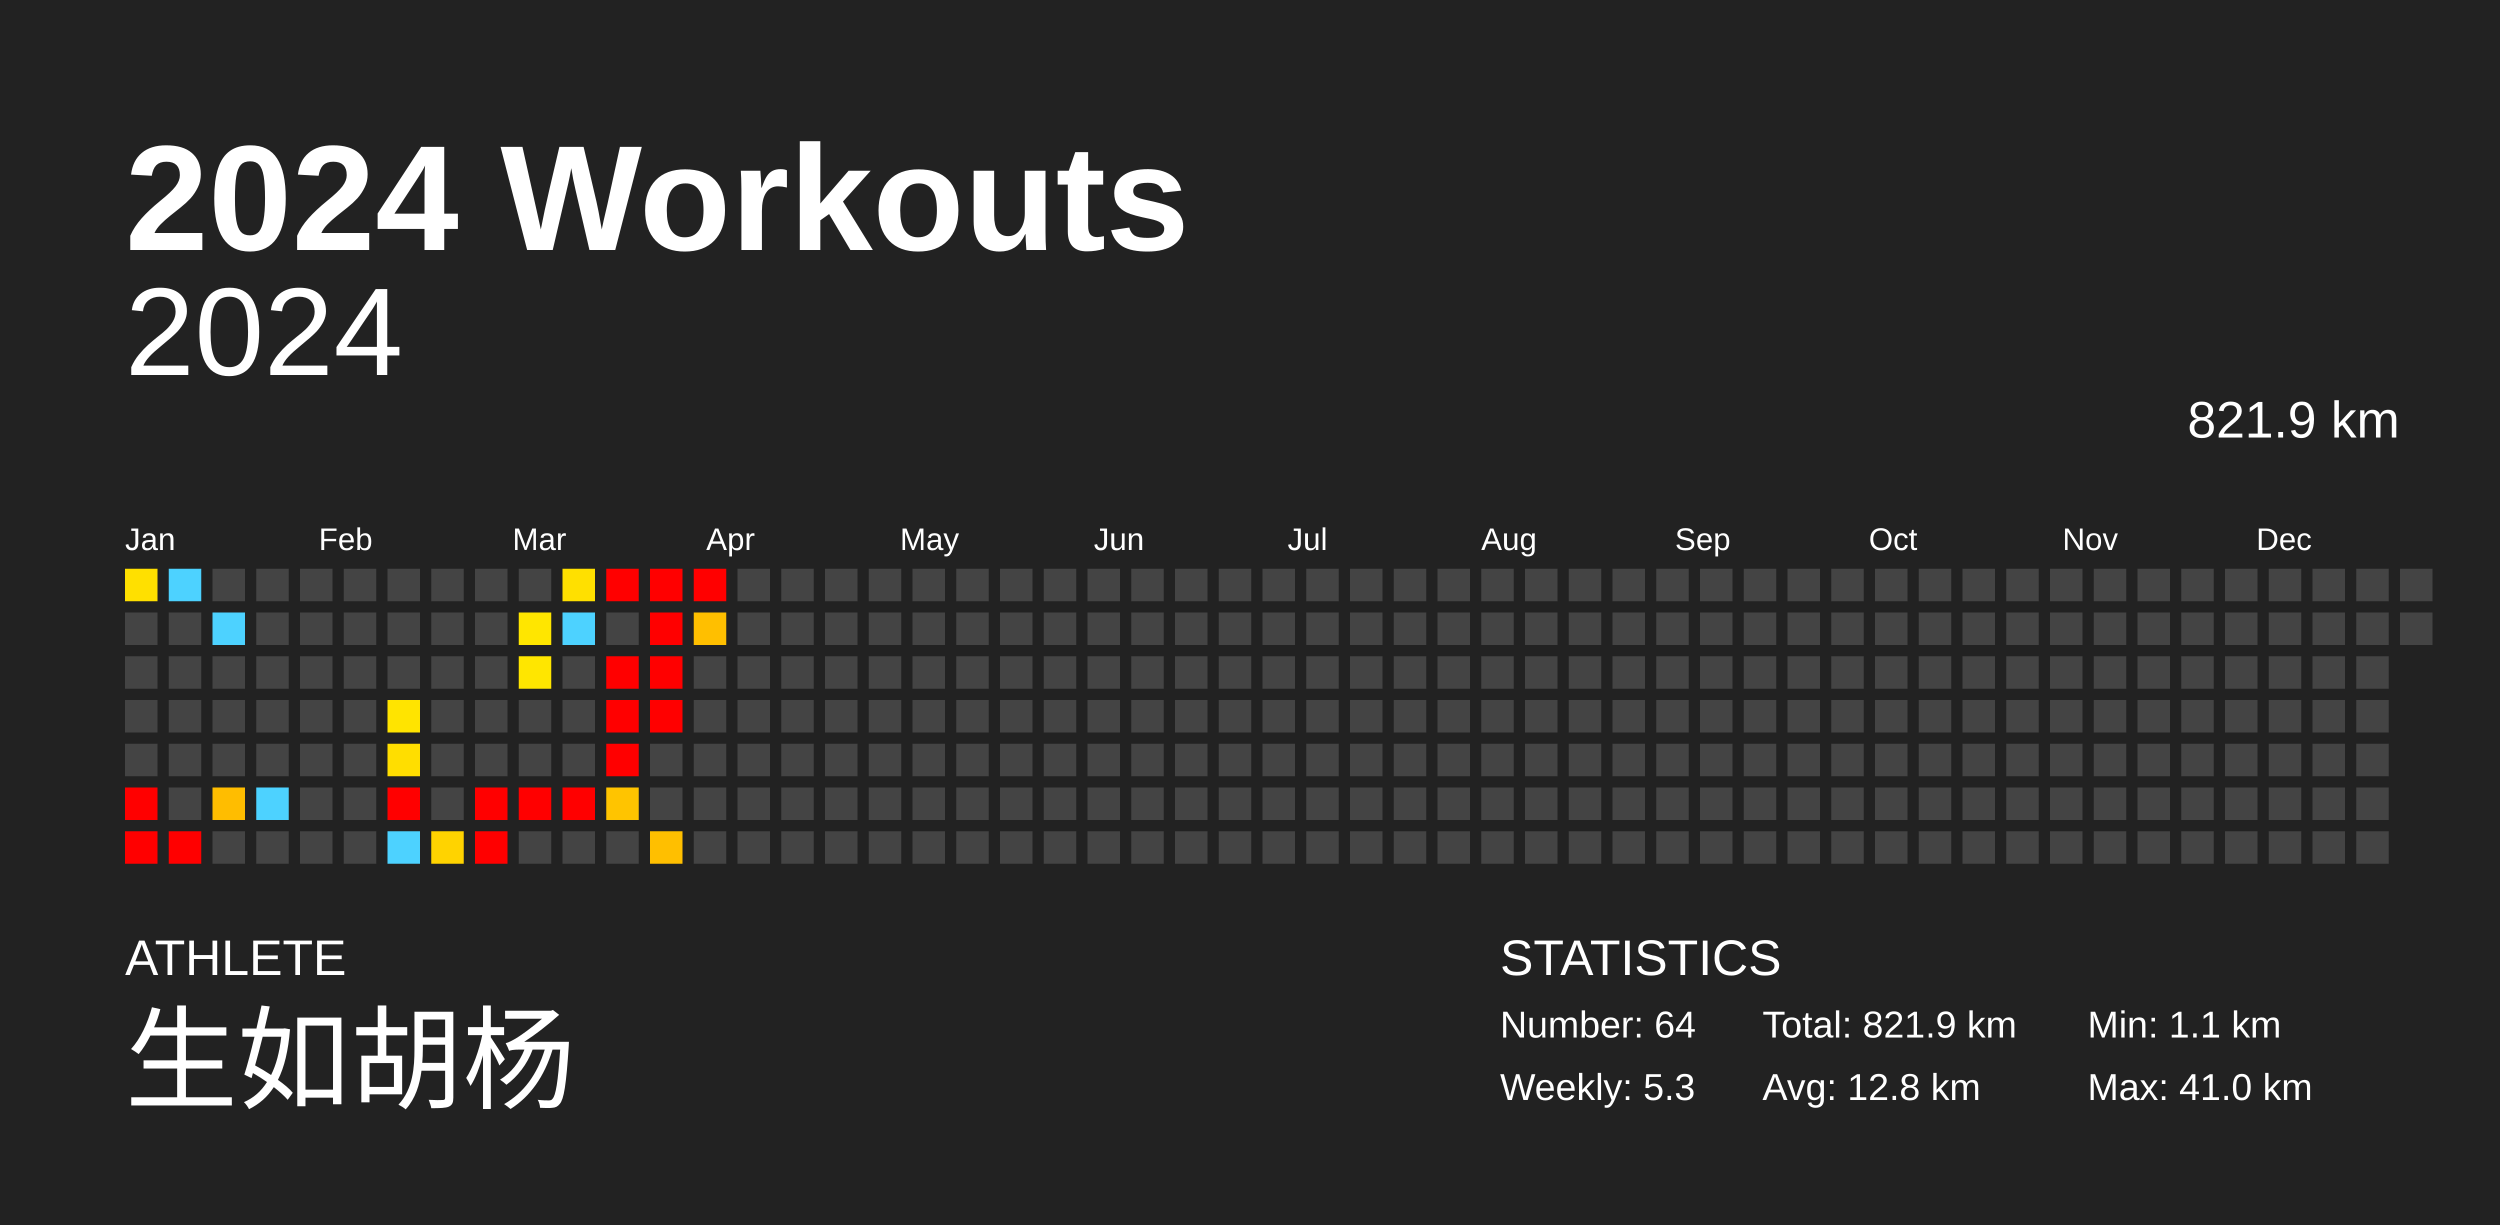
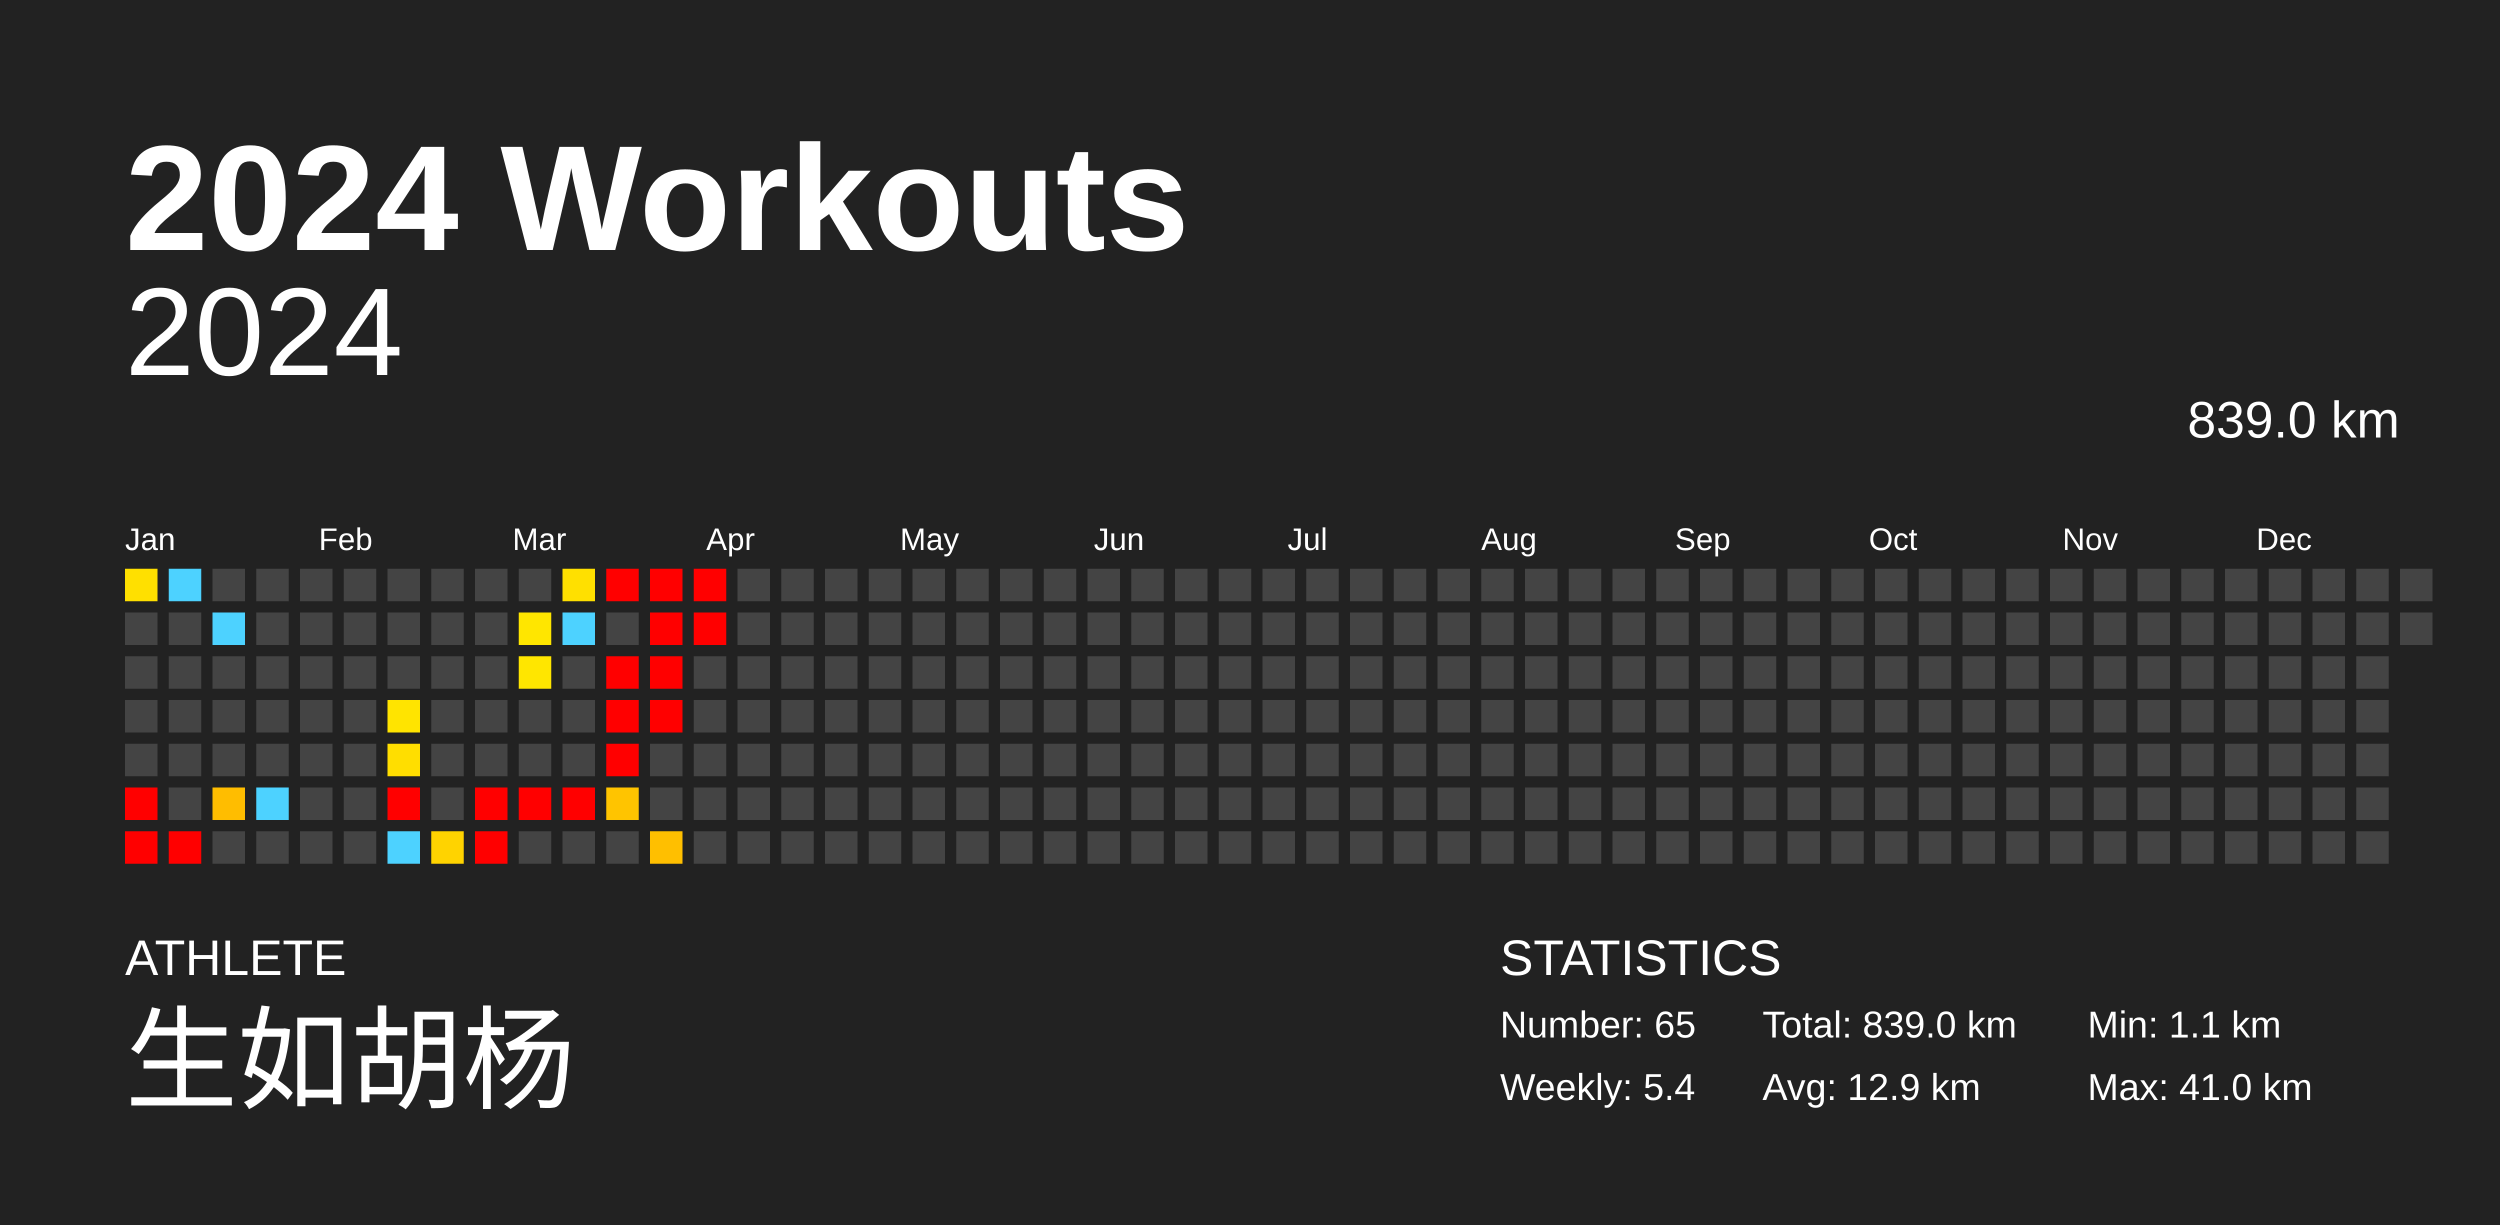
<svg xmlns="http://www.w3.org/2000/svg" baseProfile="full" height="98mm" version="1.1" viewBox="0,0,200,98" width="200mm">
  <defs />
  <rect fill="#222222" height="98" width="200" x="0" y="0" />
  <text fill="#FFFFFF" style="font-size:12px; font-family:Arial; font-weight:bold;" x="10" y="20">2024 Workouts</text>
  <text fill="#FFFFFF" style="font-size:4px; font-family:Arial" x="10" y="78">ATHLETE</text>
  <text fill="#FFFFFF" style="font-size:9px; font-family:Arial" x="10" y="88">生如胡杨</text>
  <text fill="#FFFFFF" style="font-size:4px; font-family:Arial" x="120" y="78">STATISTICS</text>
-   <text fill="#FFFFFF" style="font-size:3px; font-family:Arial" x="120" y="83">Number: 64</text>
-   <text fill="#FFFFFF" style="font-size:3px; font-family:Arial" x="120" y="88">Weekly: 5.3</text>
-   <text fill="#FFFFFF" style="font-size:3px; font-family:Arial" x="141" y="83">Total: 821.9 km</text>
-   <text fill="#FFFFFF" style="font-size:3px; font-family:Arial" x="141" y="88">Avg: 12.8 km</text>
+   <text fill="#FFFFFF" style="font-size:3px; font-family:Arial" x="120" y="83">Number: 65</text>
+   <text fill="#FFFFFF" style="font-size:3px; font-family:Arial" x="120" y="88">Weekly: 5.4</text>
+   <text fill="#FFFFFF" style="font-size:3px; font-family:Arial" x="141" y="83">Total: 839.0 km</text>
+   <text fill="#FFFFFF" style="font-size:3px; font-family:Arial" x="141" y="88">Avg: 12.9 km</text>
  <text fill="#FFFFFF" style="font-size:3px; font-family:Arial" x="167" y="83">Min: 1.1 km</text>
  <text fill="#FFFFFF" style="font-size:3px; font-family:Arial" x="167" y="88">Max: 41.0 km</text>
  <text alignment-baseline="hanging" fill="#FFFFFF" style="font-size:10.0px; font-family:Arial;" x="10" y="30">2024</text>
-   <text alignment-baseline="hanging" fill="#FFFFFF" style="font-size:4.125px; font-family:Arial;" x="175" y="35">821.9 km</text>
+   <text alignment-baseline="hanging" fill="#FFFFFF" style="font-size:4.125px; font-family:Arial;" x="175" y="35">839.0 km</text>
  <text fill="#FFFFFF" style="font-size:2.5px; font-family:Arial" x="10.0" y="44">Jan</text>
  <text fill="#FFFFFF" style="font-size:2.5px; font-family:Arial" x="25.5" y="44">Feb</text>
  <text fill="#FFFFFF" style="font-size:2.5px; font-family:Arial" x="41.0" y="44">Mar</text>
  <text fill="#FFFFFF" style="font-size:2.5px; font-family:Arial" x="56.5" y="44">Apr</text>
  <text fill="#FFFFFF" style="font-size:2.5px; font-family:Arial" x="72.0" y="44">May</text>
  <text fill="#FFFFFF" style="font-size:2.5px; font-family:Arial" x="87.5" y="44">Jun</text>
  <text fill="#FFFFFF" style="font-size:2.5px; font-family:Arial" x="103.0" y="44">Jul</text>
  <text fill="#FFFFFF" style="font-size:2.5px; font-family:Arial" x="118.5" y="44">Aug</text>
  <text fill="#FFFFFF" style="font-size:2.5px; font-family:Arial" x="134.0" y="44">Sep</text>
  <text fill="#FFFFFF" style="font-size:2.5px; font-family:Arial" x="149.5" y="44">Oct</text>
  <text fill="#FFFFFF" style="font-size:2.5px; font-family:Arial" x="165.0" y="44">Nov</text>
  <text fill="#FFFFFF" style="font-size:2.5px; font-family:Arial" x="180.5" y="44">Dec</text>
  <rect fill="#ffe000" height="2.6" width="2.6" x="10.0" y="45.5" />
  <rect fill="#444444" height="2.6" width="2.6" x="10.0" y="49.0" />
  <rect fill="#444444" height="2.6" width="2.6" x="10.0" y="52.5" />
  <rect fill="#444444" height="2.6" width="2.6" x="10.0" y="56.0" />
  <rect fill="#444444" height="2.6" width="2.6" x="10.0" y="59.5" />
  <rect fill="red" height="2.6" width="2.6" x="10.0" y="63.0" />
  <rect fill="red" height="2.6" width="2.6" x="10.0" y="66.5" />
  <rect fill="#4dd2ff" height="2.6" width="2.6" x="13.5" y="45.5" />
  <rect fill="#444444" height="2.6" width="2.6" x="13.5" y="49.0" />
  <rect fill="#444444" height="2.6" width="2.6" x="13.5" y="52.5" />
  <rect fill="#444444" height="2.6" width="2.6" x="13.5" y="56.0" />
  <rect fill="#444444" height="2.6" width="2.6" x="13.5" y="59.5" />
  <rect fill="#444444" height="2.6" width="2.6" x="13.5" y="63.0" />
  <rect fill="red" height="2.6" width="2.6" x="13.5" y="66.5" />
  <rect fill="#444444" height="2.6" width="2.6" x="17.0" y="45.5" />
  <rect fill="#4dd2ff" height="2.6" width="2.6" x="17.0" y="49.0" />
  <rect fill="#444444" height="2.6" width="2.6" x="17.0" y="52.5" />
  <rect fill="#444444" height="2.6" width="2.6" x="17.0" y="56.0" />
  <rect fill="#444444" height="2.6" width="2.6" x="17.0" y="59.5" />
  <rect fill="#ffbd00" height="2.6" width="2.6" x="17.0" y="63.0" />
  <rect fill="#444444" height="2.6" width="2.6" x="17.0" y="66.5" />
  <rect fill="#444444" height="2.6" width="2.6" x="20.5" y="45.5" />
  <rect fill="#444444" height="2.6" width="2.6" x="20.5" y="49.0" />
  <rect fill="#444444" height="2.6" width="2.6" x="20.5" y="52.5" />
  <rect fill="#444444" height="2.6" width="2.6" x="20.5" y="56.0" />
  <rect fill="#444444" height="2.6" width="2.6" x="20.5" y="59.5" />
  <rect fill="#4dd2ff" height="2.6" width="2.6" x="20.5" y="63.0" />
  <rect fill="#444444" height="2.6" width="2.6" x="20.5" y="66.5" />
  <rect fill="#444444" height="2.6" width="2.6" x="24.0" y="45.5" />
  <rect fill="#444444" height="2.6" width="2.6" x="24.0" y="49.0" />
  <rect fill="#444444" height="2.6" width="2.6" x="24.0" y="52.5" />
  <rect fill="#444444" height="2.6" width="2.6" x="24.0" y="56.0" />
  <rect fill="#444444" height="2.6" width="2.6" x="24.0" y="59.5" />
  <rect fill="#444444" height="2.6" width="2.6" x="24.0" y="63.0" />
  <rect fill="#444444" height="2.6" width="2.6" x="24.0" y="66.5" />
  <rect fill="#444444" height="2.6" width="2.6" x="27.5" y="45.5" />
  <rect fill="#444444" height="2.6" width="2.6" x="27.5" y="49.0" />
  <rect fill="#444444" height="2.6" width="2.6" x="27.5" y="52.5" />
  <rect fill="#444444" height="2.6" width="2.6" x="27.5" y="56.0" />
  <rect fill="#444444" height="2.6" width="2.6" x="27.5" y="59.5" />
  <rect fill="#444444" height="2.6" width="2.6" x="27.5" y="63.0" />
  <rect fill="#444444" height="2.6" width="2.6" x="27.5" y="66.5" />
  <rect fill="#444444" height="2.6" width="2.6" x="31.0" y="45.5" />
  <rect fill="#444444" height="2.6" width="2.6" x="31.0" y="49.0" />
  <rect fill="#444444" height="2.6" width="2.6" x="31.0" y="52.5" />
  <rect fill="#ffe400" height="2.6" width="2.6" x="31.0" y="56.0" />
  <rect fill="#ffde00" height="2.6" width="2.6" x="31.0" y="59.5" />
  <rect fill="red" height="2.6" width="2.6" x="31.0" y="63.0" />
  <rect fill="#4dd2ff" height="2.6" width="2.6" x="31.0" y="66.5" />
  <rect fill="#444444" height="2.6" width="2.6" x="34.5" y="45.5" />
  <rect fill="#444444" height="2.6" width="2.6" x="34.5" y="49.0" />
  <rect fill="#444444" height="2.6" width="2.6" x="34.5" y="52.5" />
  <rect fill="#444444" height="2.6" width="2.6" x="34.5" y="56.0" />
  <rect fill="#444444" height="2.6" width="2.6" x="34.5" y="59.5" />
  <rect fill="#444444" height="2.6" width="2.6" x="34.5" y="63.0" />
  <rect fill="#ffd300" height="2.6" width="2.6" x="34.5" y="66.5" />
  <rect fill="#444444" height="2.6" width="2.6" x="38.0" y="45.5" />
  <rect fill="#444444" height="2.6" width="2.6" x="38.0" y="49.0" />
  <rect fill="#444444" height="2.6" width="2.6" x="38.0" y="52.5" />
  <rect fill="#444444" height="2.6" width="2.6" x="38.0" y="56.0" />
  <rect fill="#444444" height="2.6" width="2.6" x="38.0" y="59.5" />
  <rect fill="red" height="2.6" width="2.6" x="38.0" y="63.0" />
  <rect fill="red" height="2.6" width="2.6" x="38.0" y="66.5" />
  <rect fill="#444444" height="2.6" width="2.6" x="41.5" y="45.5" />
  <rect fill="#ffe600" height="2.6" width="2.6" x="41.5" y="49.0" />
  <rect fill="#ffe600" height="2.6" width="2.6" x="41.5" y="52.5" />
  <rect fill="#444444" height="2.6" width="2.6" x="41.5" y="56.0" />
  <rect fill="#444444" height="2.6" width="2.6" x="41.5" y="59.5" />
  <rect fill="red" height="2.6" width="2.6" x="41.5" y="63.0" />
  <rect fill="#444444" height="2.6" width="2.6" x="41.5" y="66.5" />
  <rect fill="#ffe000" height="2.6" width="2.6" x="45.0" y="45.5" />
  <rect fill="#4dd2ff" height="2.6" width="2.6" x="45.0" y="49.0" />
  <rect fill="#444444" height="2.6" width="2.6" x="45.0" y="52.5" />
  <rect fill="#444444" height="2.6" width="2.6" x="45.0" y="56.0" />
  <rect fill="#444444" height="2.6" width="2.6" x="45.0" y="59.5" />
  <rect fill="red" height="2.6" width="2.6" x="45.0" y="63.0" />
  <rect fill="#444444" height="2.6" width="2.6" x="45.0" y="66.5" />
  <rect fill="red" height="2.6" width="2.6" x="48.5" y="45.5" />
  <rect fill="#444444" height="2.6" width="2.6" x="48.5" y="49.0" />
  <rect fill="red" height="2.6" width="2.6" x="48.5" y="52.5" />
  <rect fill="red" height="2.6" width="2.6" x="48.5" y="56.0" />
  <rect fill="red" height="2.6" width="2.6" x="48.5" y="59.5" />
  <rect fill="#ffc400" height="2.6" width="2.6" x="48.5" y="63.0" />
  <rect fill="#444444" height="2.6" width="2.6" x="48.5" y="66.5" />
  <rect fill="red" height="2.6" width="2.6" x="52.0" y="45.5" />
  <rect fill="red" height="2.6" width="2.6" x="52.0" y="49.0" />
  <rect fill="red" height="2.6" width="2.6" x="52.0" y="52.5" />
  <rect fill="red" height="2.6" width="2.6" x="52.0" y="56.0" />
  <rect fill="#444444" height="2.6" width="2.6" x="52.0" y="59.5" />
  <rect fill="#444444" height="2.6" width="2.6" x="52.0" y="63.0" />
  <rect fill="#ffbf00" height="2.6" width="2.6" x="52.0" y="66.5" />
  <rect fill="red" height="2.6" width="2.6" x="55.5" y="45.5" />
-   <rect fill="#ffbf00" height="2.6" width="2.6" x="55.5" y="49.0" />
+   <rect fill="red" height="2.6" width="2.6" x="55.5" y="49.0" />
  <rect fill="#444444" height="2.6" width="2.6" x="55.5" y="52.5" />
  <rect fill="#444444" height="2.6" width="2.6" x="55.5" y="56.0" />
  <rect fill="#444444" height="2.6" width="2.6" x="55.5" y="59.5" />
  <rect fill="#444444" height="2.6" width="2.6" x="55.5" y="63.0" />
  <rect fill="#444444" height="2.6" width="2.6" x="55.5" y="66.5" />
  <rect fill="#444444" height="2.6" width="2.6" x="59.0" y="45.5" />
  <rect fill="#444444" height="2.6" width="2.6" x="59.0" y="49.0" />
  <rect fill="#444444" height="2.6" width="2.6" x="59.0" y="52.5" />
  <rect fill="#444444" height="2.6" width="2.6" x="59.0" y="56.0" />
  <rect fill="#444444" height="2.6" width="2.6" x="59.0" y="59.5" />
  <rect fill="#444444" height="2.6" width="2.6" x="59.0" y="63.0" />
  <rect fill="#444444" height="2.6" width="2.6" x="59.0" y="66.5" />
  <rect fill="#444444" height="2.6" width="2.6" x="62.5" y="45.5" />
  <rect fill="#444444" height="2.6" width="2.6" x="62.5" y="49.0" />
  <rect fill="#444444" height="2.6" width="2.6" x="62.5" y="52.5" />
  <rect fill="#444444" height="2.6" width="2.6" x="62.5" y="56.0" />
  <rect fill="#444444" height="2.6" width="2.6" x="62.5" y="59.5" />
  <rect fill="#444444" height="2.6" width="2.6" x="62.5" y="63.0" />
  <rect fill="#444444" height="2.6" width="2.6" x="62.5" y="66.5" />
  <rect fill="#444444" height="2.6" width="2.6" x="66.0" y="45.5" />
  <rect fill="#444444" height="2.6" width="2.6" x="66.0" y="49.0" />
  <rect fill="#444444" height="2.6" width="2.6" x="66.0" y="52.5" />
  <rect fill="#444444" height="2.6" width="2.6" x="66.0" y="56.0" />
  <rect fill="#444444" height="2.6" width="2.6" x="66.0" y="59.5" />
  <rect fill="#444444" height="2.6" width="2.6" x="66.0" y="63.0" />
  <rect fill="#444444" height="2.6" width="2.6" x="66.0" y="66.5" />
  <rect fill="#444444" height="2.6" width="2.6" x="69.5" y="45.5" />
  <rect fill="#444444" height="2.6" width="2.6" x="69.5" y="49.0" />
  <rect fill="#444444" height="2.6" width="2.6" x="69.5" y="52.5" />
  <rect fill="#444444" height="2.6" width="2.6" x="69.5" y="56.0" />
  <rect fill="#444444" height="2.6" width="2.6" x="69.5" y="59.5" />
  <rect fill="#444444" height="2.6" width="2.6" x="69.5" y="63.0" />
  <rect fill="#444444" height="2.6" width="2.6" x="69.5" y="66.5" />
  <rect fill="#444444" height="2.6" width="2.6" x="73.0" y="45.5" />
  <rect fill="#444444" height="2.6" width="2.6" x="73.0" y="49.0" />
  <rect fill="#444444" height="2.6" width="2.6" x="73.0" y="52.5" />
  <rect fill="#444444" height="2.6" width="2.6" x="73.0" y="56.0" />
  <rect fill="#444444" height="2.6" width="2.6" x="73.0" y="59.5" />
  <rect fill="#444444" height="2.6" width="2.6" x="73.0" y="63.0" />
  <rect fill="#444444" height="2.6" width="2.6" x="73.0" y="66.5" />
  <rect fill="#444444" height="2.6" width="2.6" x="76.5" y="45.5" />
  <rect fill="#444444" height="2.6" width="2.6" x="76.5" y="49.0" />
  <rect fill="#444444" height="2.6" width="2.6" x="76.5" y="52.5" />
  <rect fill="#444444" height="2.6" width="2.6" x="76.5" y="56.0" />
  <rect fill="#444444" height="2.6" width="2.6" x="76.5" y="59.5" />
  <rect fill="#444444" height="2.6" width="2.6" x="76.5" y="63.0" />
  <rect fill="#444444" height="2.6" width="2.6" x="76.5" y="66.5" />
  <rect fill="#444444" height="2.6" width="2.6" x="80.0" y="45.5" />
  <rect fill="#444444" height="2.6" width="2.6" x="80.0" y="49.0" />
  <rect fill="#444444" height="2.6" width="2.6" x="80.0" y="52.5" />
  <rect fill="#444444" height="2.6" width="2.6" x="80.0" y="56.0" />
  <rect fill="#444444" height="2.6" width="2.6" x="80.0" y="59.5" />
  <rect fill="#444444" height="2.6" width="2.6" x="80.0" y="63.0" />
  <rect fill="#444444" height="2.6" width="2.6" x="80.0" y="66.5" />
  <rect fill="#444444" height="2.6" width="2.6" x="83.5" y="45.5" />
  <rect fill="#444444" height="2.6" width="2.6" x="83.5" y="49.0" />
  <rect fill="#444444" height="2.6" width="2.6" x="83.5" y="52.5" />
  <rect fill="#444444" height="2.6" width="2.6" x="83.5" y="56.0" />
  <rect fill="#444444" height="2.6" width="2.6" x="83.5" y="59.5" />
  <rect fill="#444444" height="2.6" width="2.6" x="83.5" y="63.0" />
  <rect fill="#444444" height="2.6" width="2.6" x="83.5" y="66.5" />
  <rect fill="#444444" height="2.6" width="2.6" x="87.0" y="45.5" />
  <rect fill="#444444" height="2.6" width="2.6" x="87.0" y="49.0" />
  <rect fill="#444444" height="2.6" width="2.6" x="87.0" y="52.5" />
  <rect fill="#444444" height="2.6" width="2.6" x="87.0" y="56.0" />
  <rect fill="#444444" height="2.6" width="2.6" x="87.0" y="59.5" />
  <rect fill="#444444" height="2.6" width="2.6" x="87.0" y="63.0" />
  <rect fill="#444444" height="2.6" width="2.6" x="87.0" y="66.5" />
  <rect fill="#444444" height="2.6" width="2.6" x="90.5" y="45.5" />
  <rect fill="#444444" height="2.6" width="2.6" x="90.5" y="49.0" />
  <rect fill="#444444" height="2.6" width="2.6" x="90.5" y="52.5" />
  <rect fill="#444444" height="2.6" width="2.6" x="90.5" y="56.0" />
  <rect fill="#444444" height="2.6" width="2.6" x="90.5" y="59.5" />
  <rect fill="#444444" height="2.6" width="2.6" x="90.5" y="63.0" />
  <rect fill="#444444" height="2.6" width="2.6" x="90.5" y="66.5" />
  <rect fill="#444444" height="2.6" width="2.6" x="94.0" y="45.5" />
  <rect fill="#444444" height="2.6" width="2.6" x="94.0" y="49.0" />
  <rect fill="#444444" height="2.6" width="2.6" x="94.0" y="52.5" />
  <rect fill="#444444" height="2.6" width="2.6" x="94.0" y="56.0" />
  <rect fill="#444444" height="2.6" width="2.6" x="94.0" y="59.5" />
  <rect fill="#444444" height="2.6" width="2.6" x="94.0" y="63.0" />
  <rect fill="#444444" height="2.6" width="2.6" x="94.0" y="66.5" />
  <rect fill="#444444" height="2.6" width="2.6" x="97.5" y="45.5" />
  <rect fill="#444444" height="2.6" width="2.6" x="97.5" y="49.0" />
  <rect fill="#444444" height="2.6" width="2.6" x="97.5" y="52.5" />
  <rect fill="#444444" height="2.6" width="2.6" x="97.5" y="56.0" />
  <rect fill="#444444" height="2.6" width="2.6" x="97.5" y="59.5" />
  <rect fill="#444444" height="2.6" width="2.6" x="97.5" y="63.0" />
  <rect fill="#444444" height="2.6" width="2.6" x="97.5" y="66.5" />
  <rect fill="#444444" height="2.6" width="2.6" x="101.0" y="45.5" />
  <rect fill="#444444" height="2.6" width="2.6" x="101.0" y="49.0" />
  <rect fill="#444444" height="2.6" width="2.6" x="101.0" y="52.5" />
  <rect fill="#444444" height="2.6" width="2.6" x="101.0" y="56.0" />
  <rect fill="#444444" height="2.6" width="2.6" x="101.0" y="59.5" />
  <rect fill="#444444" height="2.6" width="2.6" x="101.0" y="63.0" />
  <rect fill="#444444" height="2.6" width="2.6" x="101.0" y="66.5" />
  <rect fill="#444444" height="2.6" width="2.6" x="104.5" y="45.5" />
  <rect fill="#444444" height="2.6" width="2.6" x="104.5" y="49.0" />
  <rect fill="#444444" height="2.6" width="2.6" x="104.5" y="52.5" />
  <rect fill="#444444" height="2.6" width="2.6" x="104.5" y="56.0" />
  <rect fill="#444444" height="2.6" width="2.6" x="104.5" y="59.5" />
  <rect fill="#444444" height="2.6" width="2.6" x="104.5" y="63.0" />
  <rect fill="#444444" height="2.6" width="2.6" x="104.5" y="66.5" />
  <rect fill="#444444" height="2.6" width="2.6" x="108.0" y="45.5" />
  <rect fill="#444444" height="2.6" width="2.6" x="108.0" y="49.0" />
  <rect fill="#444444" height="2.6" width="2.6" x="108.0" y="52.5" />
  <rect fill="#444444" height="2.6" width="2.6" x="108.0" y="56.0" />
  <rect fill="#444444" height="2.6" width="2.6" x="108.0" y="59.5" />
  <rect fill="#444444" height="2.6" width="2.6" x="108.0" y="63.0" />
  <rect fill="#444444" height="2.6" width="2.6" x="108.0" y="66.5" />
  <rect fill="#444444" height="2.6" width="2.6" x="111.5" y="45.5" />
  <rect fill="#444444" height="2.6" width="2.6" x="111.5" y="49.0" />
  <rect fill="#444444" height="2.6" width="2.6" x="111.5" y="52.5" />
  <rect fill="#444444" height="2.6" width="2.6" x="111.5" y="56.0" />
  <rect fill="#444444" height="2.6" width="2.6" x="111.5" y="59.5" />
  <rect fill="#444444" height="2.6" width="2.6" x="111.5" y="63.0" />
  <rect fill="#444444" height="2.6" width="2.6" x="111.5" y="66.5" />
  <rect fill="#444444" height="2.6" width="2.6" x="115.0" y="45.5" />
  <rect fill="#444444" height="2.6" width="2.6" x="115.0" y="49.0" />
  <rect fill="#444444" height="2.6" width="2.6" x="115.0" y="52.5" />
  <rect fill="#444444" height="2.6" width="2.6" x="115.0" y="56.0" />
  <rect fill="#444444" height="2.6" width="2.6" x="115.0" y="59.5" />
  <rect fill="#444444" height="2.6" width="2.6" x="115.0" y="63.0" />
  <rect fill="#444444" height="2.6" width="2.6" x="115.0" y="66.5" />
  <rect fill="#444444" height="2.6" width="2.6" x="118.5" y="45.5" />
  <rect fill="#444444" height="2.6" width="2.6" x="118.5" y="49.0" />
  <rect fill="#444444" height="2.6" width="2.6" x="118.5" y="52.5" />
  <rect fill="#444444" height="2.6" width="2.6" x="118.5" y="56.0" />
  <rect fill="#444444" height="2.6" width="2.6" x="118.5" y="59.5" />
  <rect fill="#444444" height="2.6" width="2.6" x="118.5" y="63.0" />
  <rect fill="#444444" height="2.6" width="2.6" x="118.5" y="66.5" />
  <rect fill="#444444" height="2.6" width="2.6" x="122.0" y="45.5" />
  <rect fill="#444444" height="2.6" width="2.6" x="122.0" y="49.0" />
  <rect fill="#444444" height="2.6" width="2.6" x="122.0" y="52.5" />
  <rect fill="#444444" height="2.6" width="2.6" x="122.0" y="56.0" />
  <rect fill="#444444" height="2.6" width="2.6" x="122.0" y="59.5" />
  <rect fill="#444444" height="2.6" width="2.6" x="122.0" y="63.0" />
  <rect fill="#444444" height="2.6" width="2.6" x="122.0" y="66.5" />
  <rect fill="#444444" height="2.6" width="2.6" x="125.5" y="45.5" />
  <rect fill="#444444" height="2.6" width="2.6" x="125.5" y="49.0" />
  <rect fill="#444444" height="2.6" width="2.6" x="125.5" y="52.5" />
  <rect fill="#444444" height="2.6" width="2.6" x="125.5" y="56.0" />
  <rect fill="#444444" height="2.6" width="2.6" x="125.5" y="59.5" />
  <rect fill="#444444" height="2.6" width="2.6" x="125.5" y="63.0" />
  <rect fill="#444444" height="2.6" width="2.6" x="125.5" y="66.5" />
  <rect fill="#444444" height="2.6" width="2.6" x="129.0" y="45.5" />
  <rect fill="#444444" height="2.6" width="2.6" x="129.0" y="49.0" />
  <rect fill="#444444" height="2.6" width="2.6" x="129.0" y="52.5" />
  <rect fill="#444444" height="2.6" width="2.6" x="129.0" y="56.0" />
  <rect fill="#444444" height="2.6" width="2.6" x="129.0" y="59.5" />
  <rect fill="#444444" height="2.6" width="2.6" x="129.0" y="63.0" />
  <rect fill="#444444" height="2.6" width="2.6" x="129.0" y="66.5" />
  <rect fill="#444444" height="2.6" width="2.6" x="132.5" y="45.5" />
  <rect fill="#444444" height="2.6" width="2.6" x="132.5" y="49.0" />
  <rect fill="#444444" height="2.6" width="2.6" x="132.5" y="52.5" />
  <rect fill="#444444" height="2.6" width="2.6" x="132.5" y="56.0" />
  <rect fill="#444444" height="2.6" width="2.6" x="132.5" y="59.5" />
  <rect fill="#444444" height="2.6" width="2.6" x="132.5" y="63.0" />
  <rect fill="#444444" height="2.6" width="2.6" x="132.5" y="66.5" />
  <rect fill="#444444" height="2.6" width="2.6" x="136.0" y="45.5" />
  <rect fill="#444444" height="2.6" width="2.6" x="136.0" y="49.0" />
  <rect fill="#444444" height="2.6" width="2.6" x="136.0" y="52.5" />
  <rect fill="#444444" height="2.6" width="2.6" x="136.0" y="56.0" />
  <rect fill="#444444" height="2.6" width="2.6" x="136.0" y="59.5" />
  <rect fill="#444444" height="2.6" width="2.6" x="136.0" y="63.0" />
  <rect fill="#444444" height="2.6" width="2.6" x="136.0" y="66.5" />
  <rect fill="#444444" height="2.6" width="2.6" x="139.5" y="45.5" />
  <rect fill="#444444" height="2.6" width="2.6" x="139.5" y="49.0" />
  <rect fill="#444444" height="2.6" width="2.6" x="139.5" y="52.5" />
  <rect fill="#444444" height="2.6" width="2.6" x="139.5" y="56.0" />
  <rect fill="#444444" height="2.6" width="2.6" x="139.5" y="59.5" />
  <rect fill="#444444" height="2.6" width="2.6" x="139.5" y="63.0" />
  <rect fill="#444444" height="2.6" width="2.6" x="139.5" y="66.5" />
  <rect fill="#444444" height="2.6" width="2.6" x="143.0" y="45.5" />
  <rect fill="#444444" height="2.6" width="2.6" x="143.0" y="49.0" />
  <rect fill="#444444" height="2.6" width="2.6" x="143.0" y="52.5" />
  <rect fill="#444444" height="2.6" width="2.6" x="143.0" y="56.0" />
  <rect fill="#444444" height="2.6" width="2.6" x="143.0" y="59.5" />
  <rect fill="#444444" height="2.6" width="2.6" x="143.0" y="63.0" />
  <rect fill="#444444" height="2.6" width="2.6" x="143.0" y="66.5" />
  <rect fill="#444444" height="2.6" width="2.6" x="146.5" y="45.5" />
  <rect fill="#444444" height="2.6" width="2.6" x="146.5" y="49.0" />
  <rect fill="#444444" height="2.6" width="2.6" x="146.5" y="52.5" />
  <rect fill="#444444" height="2.6" width="2.6" x="146.5" y="56.0" />
  <rect fill="#444444" height="2.6" width="2.6" x="146.5" y="59.5" />
  <rect fill="#444444" height="2.6" width="2.6" x="146.5" y="63.0" />
  <rect fill="#444444" height="2.6" width="2.6" x="146.5" y="66.5" />
  <rect fill="#444444" height="2.6" width="2.6" x="150.0" y="45.5" />
  <rect fill="#444444" height="2.6" width="2.6" x="150.0" y="49.0" />
  <rect fill="#444444" height="2.6" width="2.6" x="150.0" y="52.5" />
  <rect fill="#444444" height="2.6" width="2.6" x="150.0" y="56.0" />
  <rect fill="#444444" height="2.6" width="2.6" x="150.0" y="59.5" />
  <rect fill="#444444" height="2.6" width="2.6" x="150.0" y="63.0" />
  <rect fill="#444444" height="2.6" width="2.6" x="150.0" y="66.5" />
  <rect fill="#444444" height="2.6" width="2.6" x="153.5" y="45.5" />
  <rect fill="#444444" height="2.6" width="2.6" x="153.5" y="49.0" />
  <rect fill="#444444" height="2.6" width="2.6" x="153.5" y="52.5" />
  <rect fill="#444444" height="2.6" width="2.6" x="153.5" y="56.0" />
  <rect fill="#444444" height="2.6" width="2.6" x="153.5" y="59.5" />
  <rect fill="#444444" height="2.6" width="2.6" x="153.5" y="63.0" />
  <rect fill="#444444" height="2.6" width="2.6" x="153.5" y="66.5" />
  <rect fill="#444444" height="2.6" width="2.6" x="157.0" y="45.5" />
  <rect fill="#444444" height="2.6" width="2.6" x="157.0" y="49.0" />
  <rect fill="#444444" height="2.6" width="2.6" x="157.0" y="52.5" />
  <rect fill="#444444" height="2.6" width="2.6" x="157.0" y="56.0" />
  <rect fill="#444444" height="2.6" width="2.6" x="157.0" y="59.5" />
  <rect fill="#444444" height="2.6" width="2.6" x="157.0" y="63.0" />
  <rect fill="#444444" height="2.6" width="2.6" x="157.0" y="66.5" />
  <rect fill="#444444" height="2.6" width="2.6" x="160.5" y="45.5" />
  <rect fill="#444444" height="2.6" width="2.6" x="160.5" y="49.0" />
  <rect fill="#444444" height="2.6" width="2.6" x="160.5" y="52.5" />
  <rect fill="#444444" height="2.6" width="2.6" x="160.5" y="56.0" />
  <rect fill="#444444" height="2.6" width="2.6" x="160.5" y="59.5" />
  <rect fill="#444444" height="2.6" width="2.6" x="160.5" y="63.0" />
  <rect fill="#444444" height="2.6" width="2.6" x="160.5" y="66.5" />
  <rect fill="#444444" height="2.6" width="2.6" x="164.0" y="45.5" />
  <rect fill="#444444" height="2.6" width="2.6" x="164.0" y="49.0" />
  <rect fill="#444444" height="2.6" width="2.6" x="164.0" y="52.5" />
  <rect fill="#444444" height="2.6" width="2.6" x="164.0" y="56.0" />
  <rect fill="#444444" height="2.6" width="2.6" x="164.0" y="59.5" />
  <rect fill="#444444" height="2.6" width="2.6" x="164.0" y="63.0" />
  <rect fill="#444444" height="2.6" width="2.6" x="164.0" y="66.5" />
  <rect fill="#444444" height="2.6" width="2.6" x="167.5" y="45.5" />
  <rect fill="#444444" height="2.6" width="2.6" x="167.5" y="49.0" />
  <rect fill="#444444" height="2.6" width="2.6" x="167.5" y="52.5" />
  <rect fill="#444444" height="2.6" width="2.6" x="167.5" y="56.0" />
  <rect fill="#444444" height="2.6" width="2.6" x="167.5" y="59.5" />
  <rect fill="#444444" height="2.6" width="2.6" x="167.5" y="63.0" />
  <rect fill="#444444" height="2.6" width="2.6" x="167.5" y="66.5" />
  <rect fill="#444444" height="2.6" width="2.6" x="171.0" y="45.5" />
  <rect fill="#444444" height="2.6" width="2.6" x="171.0" y="49.0" />
  <rect fill="#444444" height="2.6" width="2.6" x="171.0" y="52.5" />
  <rect fill="#444444" height="2.6" width="2.6" x="171.0" y="56.0" />
  <rect fill="#444444" height="2.6" width="2.6" x="171.0" y="59.5" />
  <rect fill="#444444" height="2.6" width="2.6" x="171.0" y="63.0" />
  <rect fill="#444444" height="2.6" width="2.6" x="171.0" y="66.5" />
  <rect fill="#444444" height="2.6" width="2.6" x="174.5" y="45.5" />
  <rect fill="#444444" height="2.6" width="2.6" x="174.5" y="49.0" />
  <rect fill="#444444" height="2.6" width="2.6" x="174.5" y="52.5" />
  <rect fill="#444444" height="2.6" width="2.6" x="174.5" y="56.0" />
  <rect fill="#444444" height="2.6" width="2.6" x="174.5" y="59.5" />
  <rect fill="#444444" height="2.6" width="2.6" x="174.5" y="63.0" />
  <rect fill="#444444" height="2.6" width="2.6" x="174.5" y="66.5" />
  <rect fill="#444444" height="2.6" width="2.6" x="178.0" y="45.5" />
  <rect fill="#444444" height="2.6" width="2.6" x="178.0" y="49.0" />
  <rect fill="#444444" height="2.6" width="2.6" x="178.0" y="52.5" />
  <rect fill="#444444" height="2.6" width="2.6" x="178.0" y="56.0" />
  <rect fill="#444444" height="2.6" width="2.6" x="178.0" y="59.5" />
  <rect fill="#444444" height="2.6" width="2.6" x="178.0" y="63.0" />
  <rect fill="#444444" height="2.6" width="2.6" x="178.0" y="66.5" />
  <rect fill="#444444" height="2.6" width="2.6" x="181.5" y="45.5" />
  <rect fill="#444444" height="2.6" width="2.6" x="181.5" y="49.0" />
  <rect fill="#444444" height="2.6" width="2.6" x="181.5" y="52.5" />
  <rect fill="#444444" height="2.6" width="2.6" x="181.5" y="56.0" />
  <rect fill="#444444" height="2.6" width="2.6" x="181.5" y="59.5" />
  <rect fill="#444444" height="2.6" width="2.6" x="181.5" y="63.0" />
  <rect fill="#444444" height="2.6" width="2.6" x="181.5" y="66.5" />
  <rect fill="#444444" height="2.6" width="2.6" x="185.0" y="45.5" />
  <rect fill="#444444" height="2.6" width="2.6" x="185.0" y="49.0" />
  <rect fill="#444444" height="2.6" width="2.6" x="185.0" y="52.5" />
  <rect fill="#444444" height="2.6" width="2.6" x="185.0" y="56.0" />
  <rect fill="#444444" height="2.6" width="2.6" x="185.0" y="59.5" />
  <rect fill="#444444" height="2.6" width="2.6" x="185.0" y="63.0" />
  <rect fill="#444444" height="2.6" width="2.6" x="185.0" y="66.5" />
  <rect fill="#444444" height="2.6" width="2.6" x="188.5" y="45.5" />
  <rect fill="#444444" height="2.6" width="2.6" x="188.5" y="49.0" />
  <rect fill="#444444" height="2.6" width="2.6" x="188.5" y="52.5" />
  <rect fill="#444444" height="2.6" width="2.6" x="188.5" y="56.0" />
  <rect fill="#444444" height="2.6" width="2.6" x="188.5" y="59.5" />
  <rect fill="#444444" height="2.6" width="2.6" x="188.5" y="63.0" />
  <rect fill="#444444" height="2.6" width="2.6" x="188.5" y="66.5" />
  <rect fill="#444444" height="2.6" width="2.6" x="192.0" y="45.5" />
  <rect fill="#444444" height="2.6" width="2.6" x="192.0" y="49.0" />
</svg>
